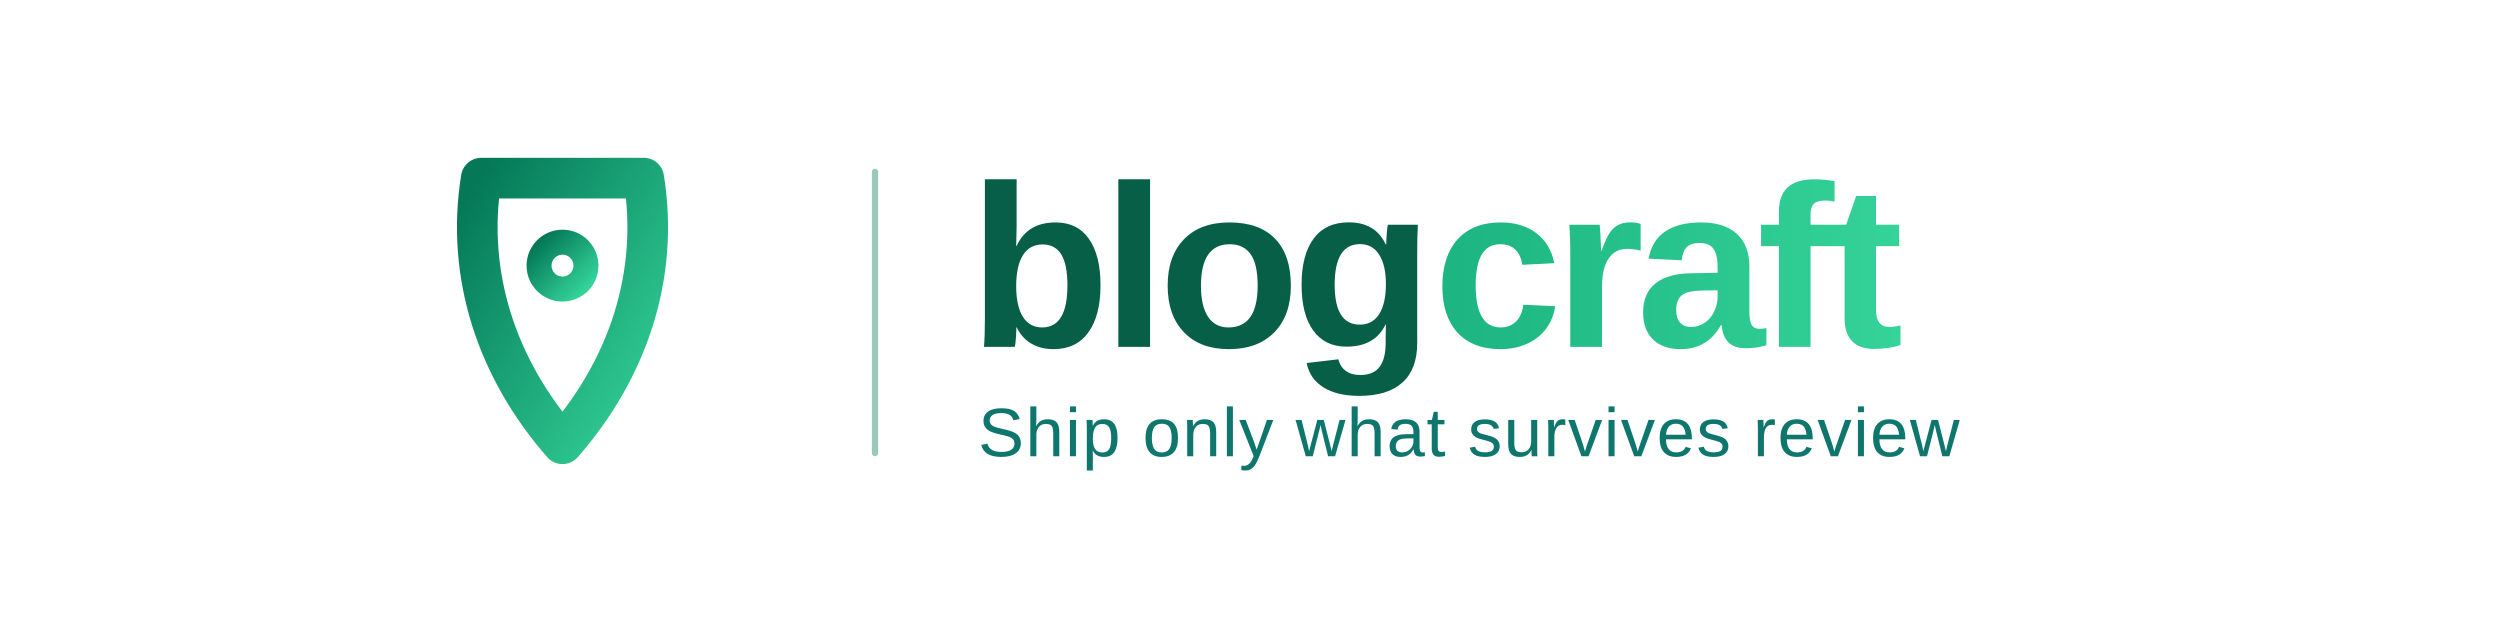
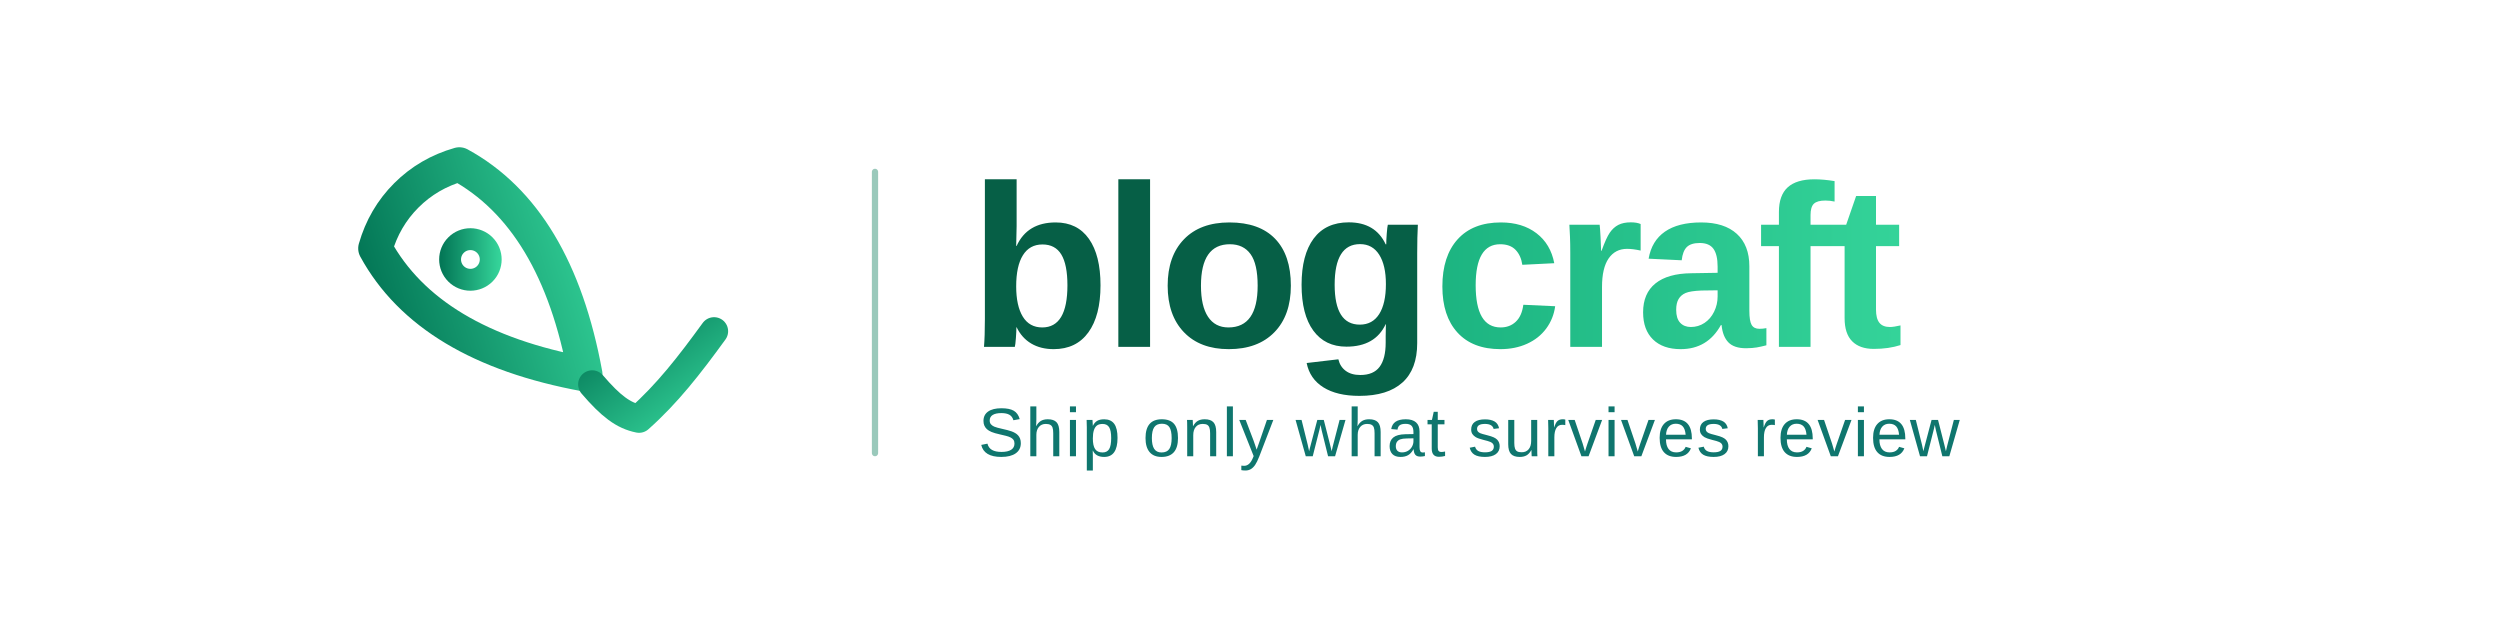
<svg xmlns="http://www.w3.org/2000/svg" width="1600" height="400" viewBox="0 0 1600 400">
  <defs>
    <linearGradient id="mark" x1="0" y1="0" x2="1" y2="1">
      <stop offset="0" stop-color="#047857" />
      <stop offset="1" stop-color="#34D399" />
    </linearGradient>
    <linearGradient id="word" x1="0" y1="0" x2="1" y2="0">
      <stop offset="0" stop-color="#059669" />
      <stop offset="1" stop-color="#34D399" />
    </linearGradient>
  </defs>
  <g transform="translate(60 0)">
-     <g transform="translate(300 200)">
-       <path d="M -52 -86 L 52 -86 C 62 -24 42 36 0 84 C -42 36 -62 -24 -52 -86 Z" fill="none" stroke="url(#mark)" stroke-width="26" stroke-linejoin="round" />
-       <path d="M 0 -12 L 0 66" fill="none" stroke="url(#mark)" stroke-width="14" stroke-linecap="round" />
-       <circle cx="0" cy="-30" r="15" fill="none" stroke="url(#mark)" stroke-width="16" />
+     <g transform="translate(275 200)">
+       <g transform="rotate(-45) translate(0 -32)">
+         <path d="M -38 -64 Q -58 4 0 88 Q 58 4 38 -64 Q 20 -74 0 -74 Q -20 -74 -38 -64 Z" fill="none" stroke="url(#mark)" stroke-width="22" stroke-linejoin="round" />
+         <path d="M 0 -6 L 0 76" fill="none" stroke="url(#mark)" stroke-width="12" stroke-linecap="round" />
+         <circle cx="0" cy="-16" r="13" fill="none" stroke="url(#mark)" stroke-width="14" />
+       </g>
+       <path d="M 44 46 C 56 60 64 66 74 68 C 92 52 106 34 122 12" fill="none" stroke="url(#mark)" stroke-width="18" stroke-linecap="round" stroke-linejoin="round" />
    </g>
    <line x1="500" y1="110" x2="500" y2="290" stroke="#047857" stroke-opacity="0.4" stroke-width="4" stroke-linecap="round" />
    <text x="560" y="222" font-family="'Helvetica Neue', 'SF Pro Display', Arial, sans-serif" font-weight="700" font-size="148" letter-spacing="-5" fill="#065F46">blog<tspan fill="url(#word)">craft</tspan>
    </text>
    <text x="566" y="292" font-family="'Helvetica Neue', 'SF Pro Display', Arial, sans-serif" font-weight="500" font-size="44" letter-spacing="1" fill="#0F766E">Ship only what survives review</text>
  </g>
</svg>
